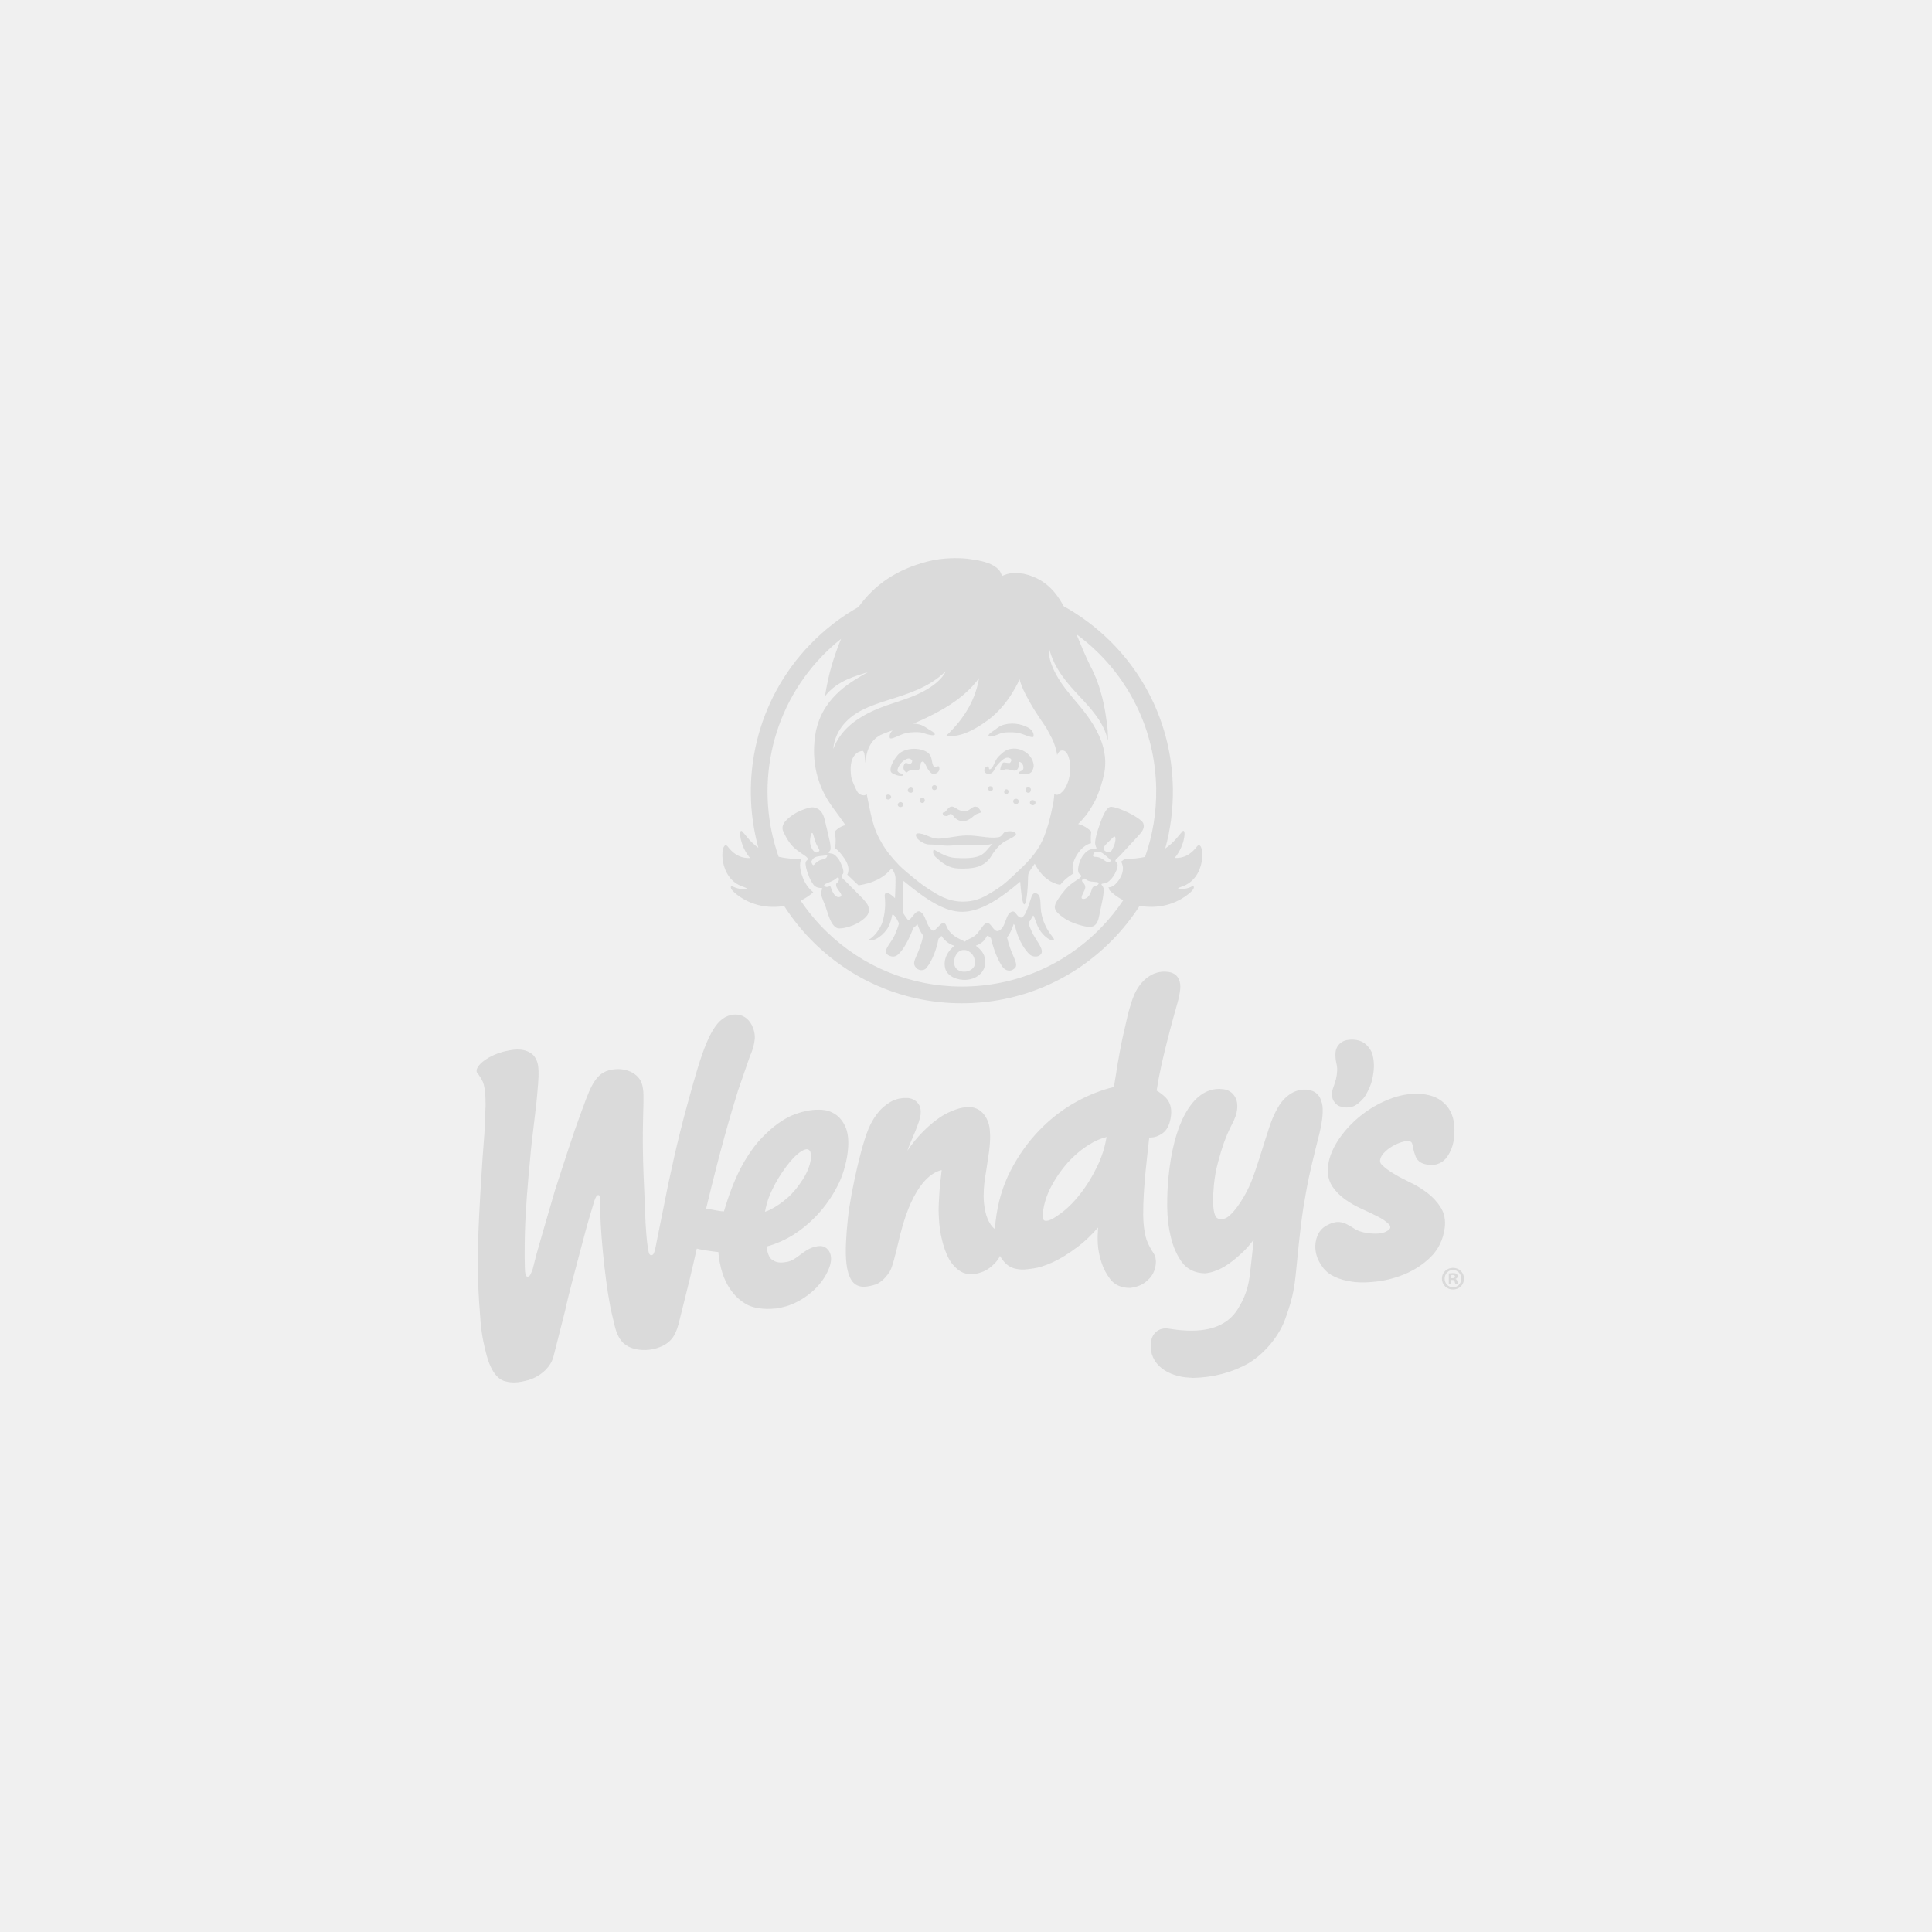
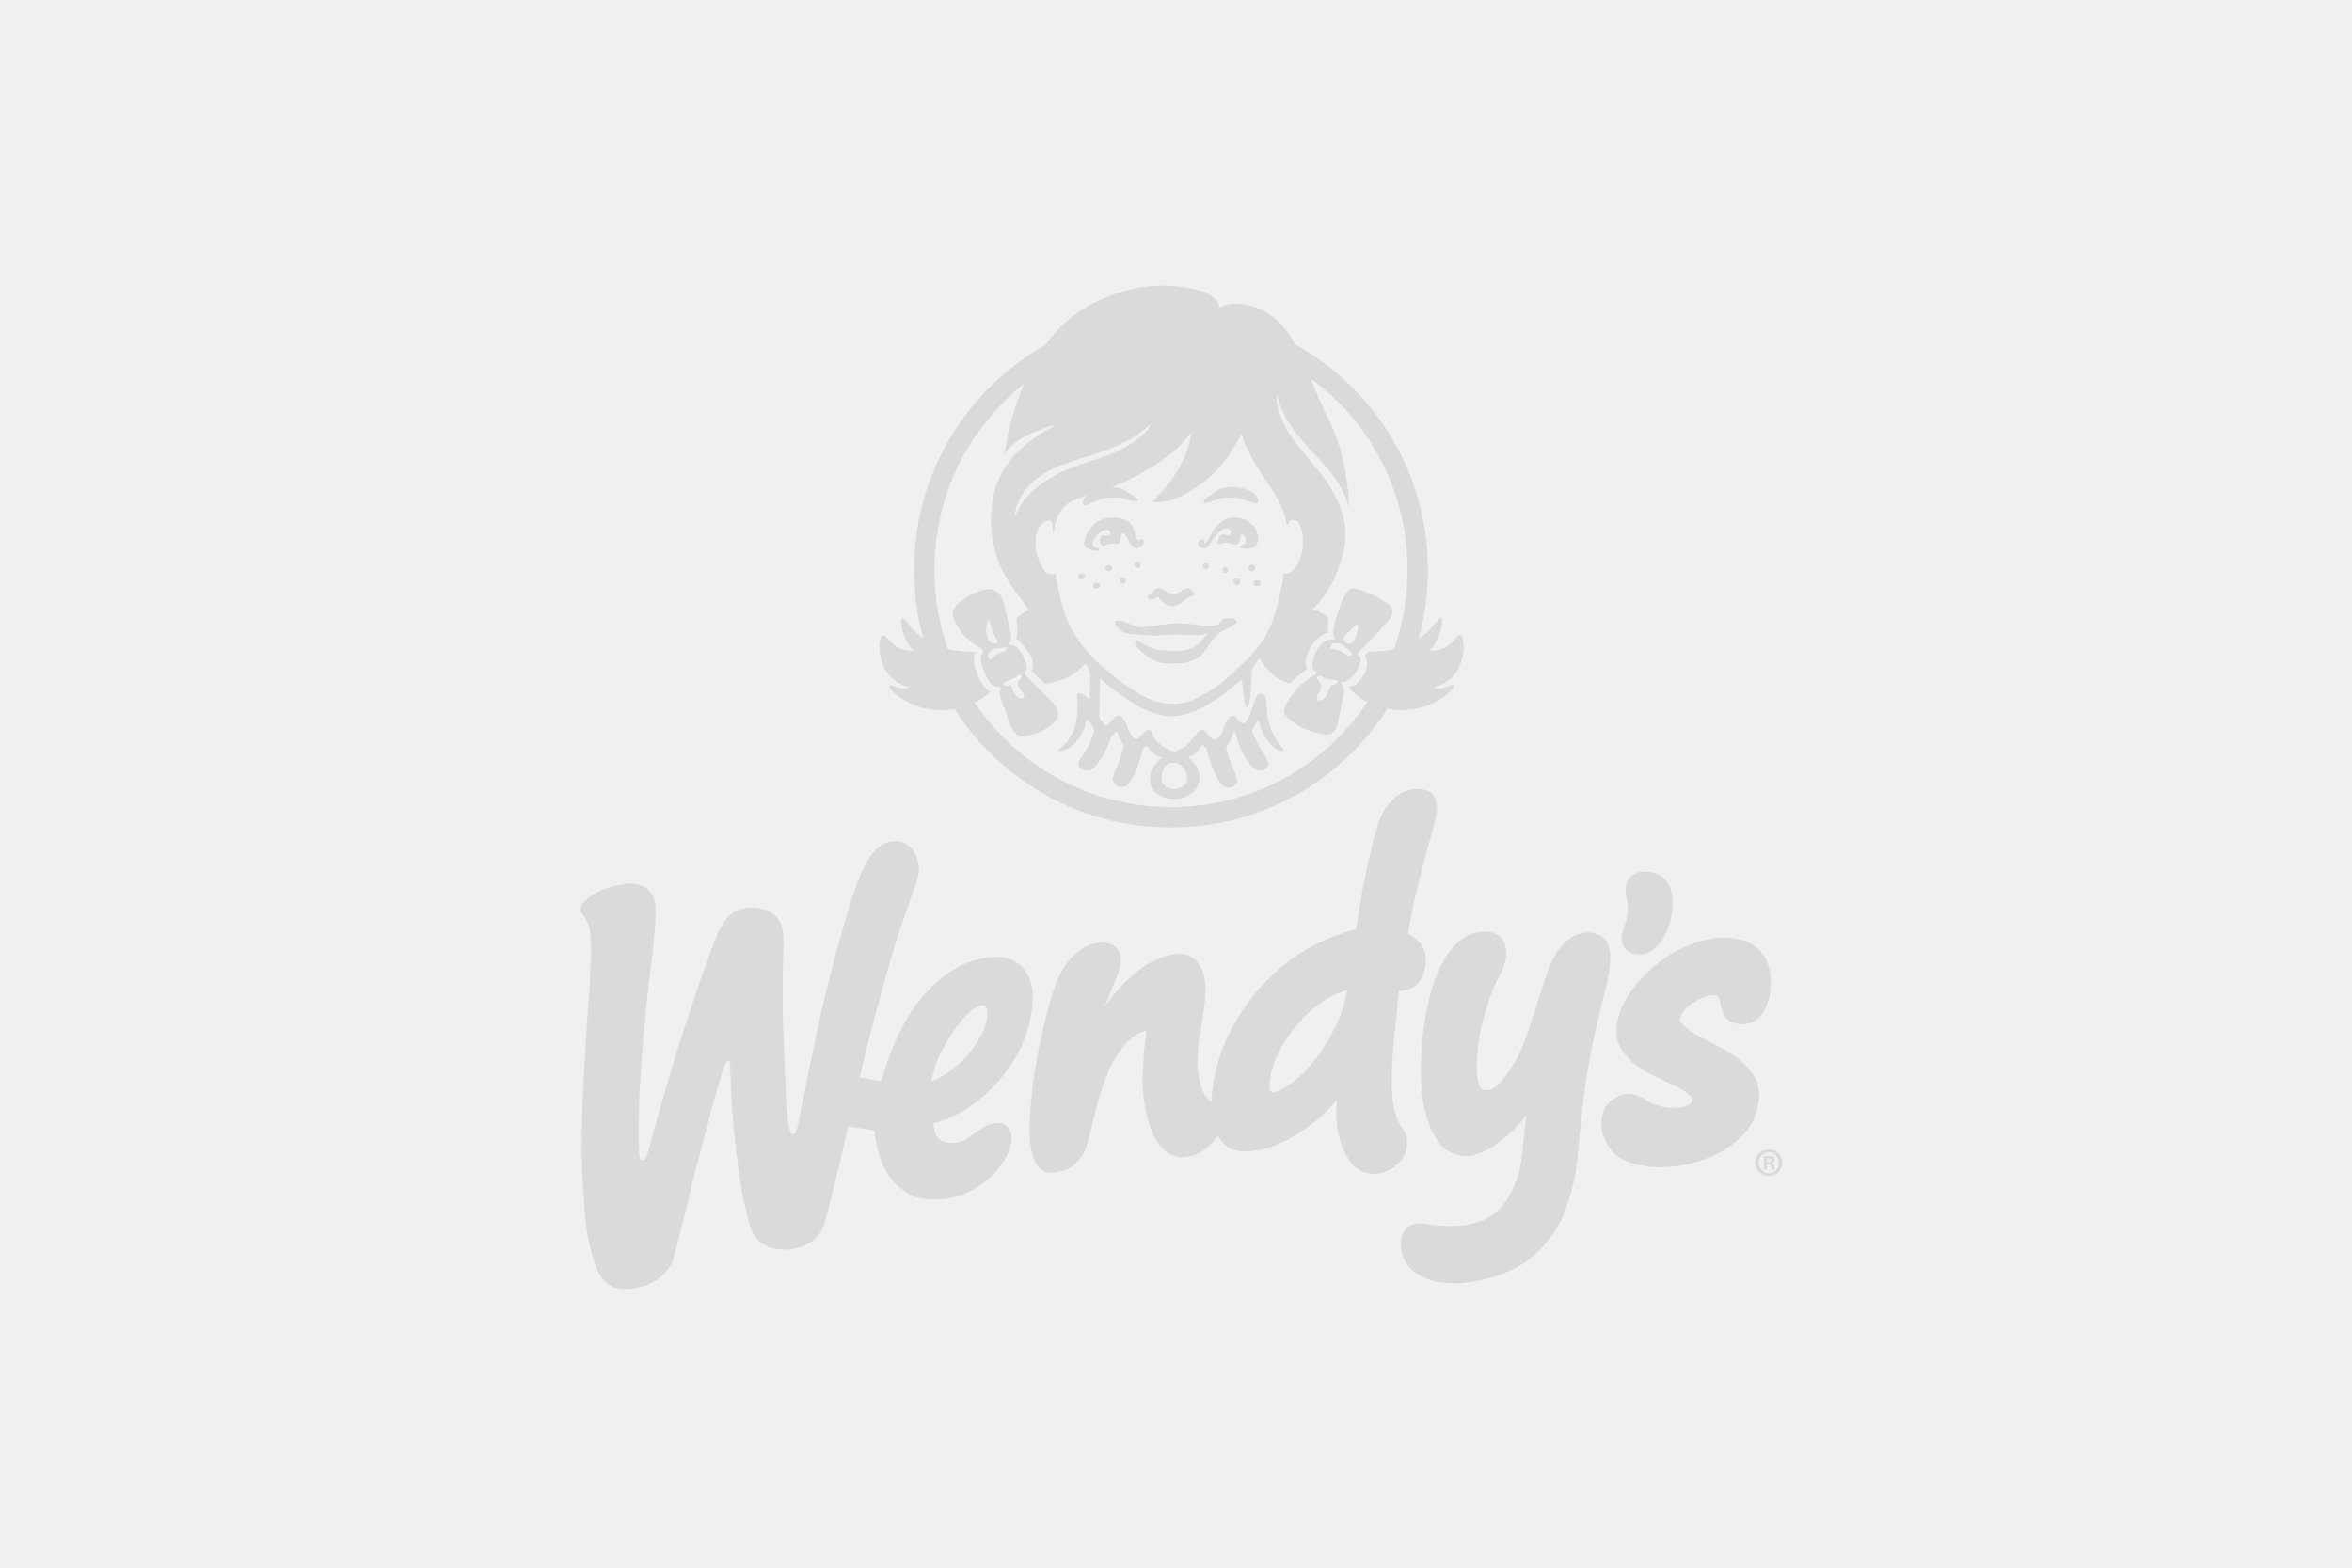
- <svg xmlns="http://www.w3.org/2000/svg" width="450px" height="450px" viewBox="0 0 450 450" version="1.1">
+ <svg xmlns="http://www.w3.org/2000/svg" width="450px" height="300px" viewBox="0 0 450 300" version="1.1">
  <defs />
  <g id="wendys-logo" stroke="none" stroke-width="1" fill="none" fill-rule="evenodd">
-     <g transform="translate(111, 130)" fill="#DADADA" fill-rule="nonzero">
+     <g transform="translate(111, 54.66667)" fill="#DADADA" fill-rule="nonzero">
      <path d="M148.113,65.18 C146.983,66.381 145.14,67.568 146.614,68.353 C147.791,68.981 148.094,67.788 148.5,66.903 C148.817,66.208 149.173,64.062 148.113,65.18 Z M146.876,69.584 C146.185,68.992 145.484,68.353 144.763,68.372 C144.052,68.399 143.771,68.51 143.624,69.1 C143.494,69.69 143.909,69.518 144.578,69.615 C145.244,69.703 145.974,70.18 146.317,70.452 C146.689,70.755 147.415,70.984 147.606,70.659 C147.795,70.339 147.527,70.148 146.876,69.584 Z M144.358,75.442 C142.318,75.311 142.386,75.114 141.707,74.662 C141.485,74.517 140.602,74.959 141.236,75.525 C141.452,75.714 141.926,76.279 141.743,76.966 C141.5,77.851 140.204,79.538 141.471,79.372 C142.914,79.186 143.252,77.142 143.416,76.839 C143.575,76.535 143.818,76.412 144.135,76.368 C144.739,76.298 145.391,75.506 144.358,75.442 Z M154.203,64.603 C153.497,65.372 150.502,68.633 149.811,69.342 C149.647,69.507 149.449,69.675 149.204,69.902 C148.63,70.452 148.725,70.566 149.102,70.944 C149.802,71.616 148.604,73.687 148.328,74.095 C147.896,74.748 146.934,75.757 146.248,75.759 C144.852,75.833 145.985,76.255 146.042,76.922 C146.153,77.297 146.031,78.273 145.818,79.513 C145.608,80.542 145.438,81.233 144.974,83.536 C144.418,86.279 142.899,85.881 142.179,85.84 C141.618,85.804 138.363,85.049 136.67,83.708 C134.401,82.167 134.586,81.344 134.805,80.626 C134.98,80.049 136.039,78.487 136.789,77.626 C138.911,74.819 141.879,74.46 140.487,73.622 C140.075,73.242 139.957,72.637 140.338,71.152 C140.649,70.227 141.087,69.359 141.422,69.051 C141.681,68.726 142.354,67.82 143.731,67.689 C144.076,67.661 144.495,67.68 144.386,67.476 C144.193,67.12 144.069,66.645 144.069,66.258 C144.059,65.745 144.48,63.914 144.776,63.126 C145.127,62.21 146.353,57.739 147.874,57.923 C148.551,57.972 149.521,58.284 150.388,58.651 C151.941,59.239 154.87,60.799 155.278,61.739 C155.814,63.114 154.584,64.086 154.203,64.603 Z M83.761,76.281 C83.697,75.548 84.014,75.704 84.225,75.374 C84.704,74.556 84.183,74.278 83.974,74.447 C83.319,74.978 83.366,75.003 81.569,75.74 C80.518,76.174 80.992,76.535 81.569,76.59 C81.84,76.616 82.384,76.266 82.484,76.586 C82.578,76.913 83.285,79.192 84.508,78.946 C85.864,78.67 83.851,77.235 83.761,76.281 Z M80.548,70.191 C80.982,70.123 81.507,69.9 81.665,69.422 C81.776,69.059 81.373,69.253 80.609,69.335 C79.788,69.418 78.798,69.484 78.368,70.034 C77.949,70.581 77.887,70.729 78.181,71.26 C78.479,71.797 78.63,71.349 79.103,70.921 C79.58,70.492 80.156,70.248 80.548,70.191 Z M77.694,66.399 C77.864,67.686 78.877,69.149 79.711,68.342 C80.241,67.824 79.224,67.686 78.513,64.711 C78.056,62.774 77.564,65.408 77.694,66.399 Z M91.289,82.572 C91.012,83.752 88.769,85.238 86.977,85.774 C86.228,86.019 85.355,86.241 84.478,86.248 C82.544,86.286 81.684,82.146 81.312,81.216 C81.003,80.412 80.288,78.793 80.267,78.269 C80.254,77.874 80.343,77.39 80.512,77.017 C80.599,76.811 80.209,76.837 79.892,76.803 C78.632,76.688 78.334,75.803 78.013,75.356 C77.687,74.827 77.349,74 77.011,73.062 C76.585,71.551 76.487,70.88 76.853,70.485 C78.083,69.622 75.123,69.011 73.138,66.573 C72.44,65.692 71.548,64.054 71.36,63.468 C71.126,62.732 71.154,61.694 73.016,60.274 C74.8,58.785 77.458,58.087 77.975,58.046 C78.637,58.002 80.424,58.095 81.076,60.888 C81.618,63.235 81.886,64.145 82.154,65.484 C82.41,66.388 82.461,67.156 82.465,67.682 C82.457,68.487 81.274,68.593 82.633,68.811 C83.28,68.826 84,69.596 84.43,70.26 C84.695,70.666 85.741,72.741 85.383,73.477 C85.096,73.9 84.759,74.086 85.409,74.74 C85.647,74.971 85.841,75.133 86.002,75.304 C86.666,76.022 89.011,78.309 90.067,79.413 C90.62,80.196 91.691,80.894 91.289,82.572 Z M103.134,64.12 C102.225,64.001 102.055,64.529 102.745,65.401 C103.394,66.068 104.528,66.708 105.413,66.691 C107.235,66.7 108.767,67.077 110.566,66.952 C110.853,66.942 111.957,66.833 112.24,66.81 C115.037,66.549 117.603,67.273 120.193,66.53 C119.302,67.358 118.576,68.658 117.295,69.284 C115.926,69.951 113.422,69.957 111.457,69.819 C109.463,69.683 107.843,68.597 106.456,67.844 C106.079,68.972 106.682,69.405 107.546,70.171 C108.522,71.046 110.042,72.242 112.336,72.3 C115.664,72.387 118.282,72.066 119.949,69.31 C120.459,68.41 121.832,66.553 123.269,65.866 C124.071,65.482 125.907,64.62 125.601,64.147 C125.06,63.447 123.979,63.572 123.2,63.746 C122.607,63.865 122.428,64.955 121.44,65.032 C119.099,65.335 116.826,64.516 113.949,64.608 C111.878,64.669 110.24,65.151 108.02,65.327 C105.881,65.499 105.136,64.366 103.134,64.12 Z M109.044,60.028 C110.14,60.304 109.895,59.385 110.619,59.642 C111.04,59.803 111.13,60.535 112.349,61.093 C113.57,61.649 114.771,60.989 115.869,59.998 C116.563,59.326 117.871,59.372 117.535,58.957 C117.244,58.817 117.029,58.084 116.599,57.955 C115.322,57.573 115.026,58.937 113.73,58.937 C111.919,58.933 111.544,57.768 110.582,57.868 C109.791,57.957 109.38,59.165 108.839,59.247 C108.41,59.158 108.501,59.888 109.044,60.028 Z M119.774,53.138 C119.399,53.07 119.227,53.263 119.17,53.609 C119.121,53.843 119.225,54.127 119.561,54.191 C119.915,54.261 120.212,54.142 120.276,53.832 C120.291,53.471 120.098,53.21 119.774,53.138 Z M107.245,53.433 C107.246,53.125 107.026,52.875 106.647,52.866 C106.269,52.866 106.062,53.125 106.058,53.446 C106.058,53.743 106.256,54.023 106.63,54.023 C107.014,54.023 107.241,53.753 107.245,53.433 Z M112.838,96.234 C114.377,96.628 115.811,95.778 116.054,94.689 C116.22,93.895 115.975,93.174 115.713,92.682 C115.452,92.202 115.181,91.928 114.626,91.574 C114.066,91.179 113.215,91.256 112.936,91.347 L112.685,91.461 C111.176,92.049 110.267,95.572 112.838,96.234 Z M158.298,53.7 C158.115,41.573 153.235,30.246 144.552,21.807 C143.029,20.324 141.413,18.968 139.73,17.73 C140.677,20.029 141.684,22.499 142.937,25.068 C145.559,29.949 146.416,35.178 146.819,38.528 C146.949,39.248 147.08,40.646 147.066,42.465 C145.022,33.824 135.803,30.636 133.348,20.996 C133.348,20.996 132.402,24.784 138.195,31.708 C140.607,34.789 147.825,41.705 146.201,50.099 C146.201,50.099 146.21,50.084 146.225,50.059 C145.769,52.149 145.088,54.337 144.09,56.472 C143.026,58.475 141.864,60.245 140.119,61.925 C140.851,62.129 141.92,62.456 143.192,63.704 C142.941,65.159 143.128,66.407 143.128,66.407 C143.128,66.407 141.56,66.664 140.206,68.561 C138.038,71.582 139.062,73.443 139.062,73.443 C139.062,73.443 137.423,74.286 135.927,76.109 C134.786,75.886 133.769,75.426 132.862,74.734 C132.849,74.723 132.834,74.715 132.824,74.706 C131.73,73.859 130.796,72.678 129.994,71.181 C129.859,71.379 129.713,71.595 129.549,71.841 C128.536,73.28 128.497,73.337 128.453,74.428 C128.423,79.007 127.406,85.291 126.62,75.362 C121.596,79.636 117.282,82.328 113.19,82.377 C109.174,82.424 104.977,79.757 99.435,75.175 C99.39,77.393 99.374,79.593 99.327,82.602 C99.571,82.997 99.878,83.464 100.306,84.06 C101.036,85.079 102.087,81.645 103.355,82.362 C104.711,83.135 104.645,85.537 106.098,86.685 C106.962,87.355 108.565,83.506 109.41,85.613 C110.327,87.894 111.962,88.414 113.73,89.32 C114.53,88.62 115.684,88.525 116.658,87.379 C117.561,86.301 118.11,85.202 118.782,84.996 C119.817,84.675 120.43,87.239 121.549,86.829 C123.386,86.159 123.064,82.782 124.756,82.322 C125.614,82.088 125.756,83.57 126.773,83.725 C127.784,83.884 128.753,80.323 129.274,78.842 C129.538,78.11 129.913,77.904 130.476,78.116 C131.277,78.424 131.332,79.498 131.402,81.359 C131.511,83.971 132.713,86.477 134.167,88.223 C135.62,89.967 131.926,88.998 130.476,85.221 C129.581,82.869 129.827,82.848 129.155,84.06 C129.155,84.06 128.895,84.51 128.536,85.017 C128.695,85.56 128.932,86.116 129.229,86.789 C130.232,89.112 132.298,91.016 131.472,92.242 C131.096,92.646 130.691,92.836 130.094,92.788 C129.606,92.75 129.178,92.694 128.617,92.115 C128.123,91.587 126.256,89.533 125.412,85.601 C125.22,85.38 125.105,85.201 125.105,85.201 C125.105,85.201 124.552,87.114 123.558,88.361 C124.399,92.136 126.025,93.987 125.607,95.167 C125.443,95.606 124.809,95.901 124.809,95.901 C124.509,96.053 124.267,96.094 123.933,96.085 C123.407,95.996 122.958,95.746 122.622,95.349 C121.874,94.4 120.6,91.975 119.814,88.529 C119.319,88.09 119.029,87.729 118.789,88.147 C118.45,88.747 118.018,89.632 116.28,90.267 C117.21,90.984 118.014,91.72 118.365,93.011 L118.365,93.013 C119.035,96.085 116.761,98.023 114.085,98.224 C112.153,98.352 109.814,97.539 109.199,95.72 C108.523,93.403 109.942,91.294 111.334,90.296 C110.053,89.957 109.027,89.081 108.282,87.986 C108.282,87.986 108.025,88.338 107.577,88.669 C107.573,88.696 107.575,88.718 107.571,88.745 C107.25,90.68 106.239,93.683 104.777,95.474 C104.434,95.867 103.985,95.975 103.545,95.977 C103.279,95.964 102.991,95.875 102.681,95.684 C102.681,95.684 102.232,95.324 102.034,94.908 C101.465,93.653 103.1,92.346 104.03,87.935 C103.462,87.175 102.957,86.186 102.698,85.276 C102.683,85.231 102.291,85.766 101.706,86.167 C100.995,88.157 99.657,90.988 98.212,92.295 C97.86,92.611 97.356,92.941 96.494,92.733 C93.853,91.952 96.456,89.881 97.341,87.913 C97.975,86.5 98.211,85.74 98.394,85.074 C98.229,84.745 98.073,84.389 97.863,84.028 C97.724,83.792 97.622,83.653 97.479,83.457 C97.22,83.12 96.845,82.755 96.752,83.341 C96.649,83.975 96.434,84.851 95.956,85.819 C95.064,87.606 92.493,89.592 91.367,88.839 C92.37,88.436 94.057,86.434 94.57,84.65 C95.143,82.659 95.289,80.783 95.079,78.833 C94.907,77.276 96.443,78.137 97.458,79.205 L97.503,78.156 C97.567,77.04 97.573,75.79 97.584,74.598 C97.592,74.074 97.345,73.081 96.734,72.378 C96.709,72.347 96.679,72.308 96.652,72.276 C94.706,74.664 92.034,75.739 88.965,76.215 C87.677,74.967 86.336,73.707 86.336,73.707 C86.336,73.707 87.33,72.321 85.641,69.893 C84.055,67.612 83.436,67.619 83.436,67.619 C83.436,67.619 83.917,66.068 83.414,63.693 C84.1,62.969 84.932,62.409 85.93,62.197 C84.572,60.209 83.04,58.231 82.386,57.257 C78.117,50.919 78.169,44.448 79.145,39.793 C79.152,39.831 79.156,39.857 79.156,39.857 C81.005,31.897 87.82,28.495 91.167,26.535 C88.763,27.392 84.115,28.319 81.141,32.192 C81.567,29.565 82.125,26.997 82.695,25.075 C83.355,22.855 84.085,20.761 84.904,18.796 C83.374,20.018 81.908,21.346 80.522,22.779 C68.158,35.555 64.819,53.807 70.362,69.558 C71.876,69.917 73.676,70.11 75.806,70.055 C75.779,70.074 75.755,70.091 75.721,70.11 C75.336,70.462 75.015,72.079 76.042,74.549 C76.764,76.279 77.715,77.253 78.366,77.77 C78.385,77.785 78.401,77.792 78.42,77.806 C78.352,77.872 78.277,77.938 78.198,78.008 C77.392,78.706 76.477,79.3 75.491,79.784 C77.211,82.333 79.209,84.747 81.499,86.973 C89.993,95.236 101.193,99.786 113.026,99.786 C125.382,99.786 136.923,94.891 145.525,86.002 C147.436,84.03 149.13,81.91 150.63,79.678 C149.715,79.211 148.862,78.647 148.108,77.993 C147.836,77.76 147.634,77.55 147.419,77.367 C147.325,76.892 147.176,76.65 147.176,76.65 C147.176,76.65 148.377,76.943 149.77,74.721 C151.301,72.278 150.117,70.702 150.117,70.702 C150.117,70.702 150.471,70.443 150.992,70.046 C152.801,70.059 154.363,69.891 155.704,69.594 C157.487,64.559 158.381,59.199 158.298,53.7 Z M84.866,39.545 C83.15,41.989 83.097,44.419 83.097,44.419 C86.094,36.415 95.858,34.308 99.518,32.951 C108.075,30.097 109.248,26.369 109.248,26.369 C101.51,33.892 89.997,32.12 84.866,39.545 Z M106.899,36.118 C104.666,37.282 103.032,38.021 101.706,38.545 C102.351,38.562 102.998,38.664 103.613,38.885 C104.26,39.152 104.76,39.517 105.351,39.893 C105.841,40.198 106.792,40.669 106.733,41.089 C106.611,41.444 105.415,41.143 104.817,40.985 C104.313,40.86 104.024,40.659 103.391,40.587 C102.996,40.54 102.43,40.506 102.047,40.529 C101.172,40.572 100.733,40.569 99.85,40.796 C98.671,41.098 96.481,42.397 96.256,41.887 C96.066,41.195 96.434,40.57 96.883,40.128 C96.207,40.347 95.485,40.603 94.626,40.956 C91.702,42.165 90.774,44.845 90.571,47.721 C90.531,47.264 90.486,46.848 90.439,46.505 C90.361,44.871 89.91,44.896 89.91,44.896 C89.91,44.896 87.313,44.93 87.139,48.794 C87.092,51.171 87.513,51.84 87.86,52.654 C88.252,53.569 88.697,54.717 89.277,55.003 C90.263,55.474 90.699,55.156 90.859,54.957 C90.863,54.976 90.865,54.993 90.869,55.012 C90.867,54.997 90.867,54.984 90.867,54.967 C91.167,56.359 91.608,58.651 91.778,59.379 C92.525,62.693 93.153,64.223 94.311,66.227 C95.473,68.317 96.945,69.983 98.346,71.451 C99.163,72.313 100.855,73.719 101.934,74.585 C103.379,75.746 104.019,76.262 105.643,77.291 C107.086,78.203 109.733,80.047 113.362,80.003 C116.773,79.964 118.631,78.623 119.744,77.978 C122.134,76.593 123.375,75.506 125.035,73.947 C126.94,72.158 127.91,71.266 129.064,69.908 C130.57,68.145 131.956,66.267 133.207,61.836 C133.679,60.166 134.086,58.282 134.386,56.754 C134.46,56.081 134.52,55.487 134.575,54.948 C134.854,55.133 135.501,55.379 136.357,54.481 C137.423,53.611 138.329,51.035 138.283,48.943 C138.251,47.112 137.808,45.096 136.735,44.845 C135.931,44.661 135.599,45.075 135.227,45.847 C135.15,45.261 135.005,44.663 134.773,43.886 C134.214,42.133 133.748,41.527 132.707,39.534 C130.108,35.761 129.121,34.151 127.885,31.753 C127.01,30.029 126.742,29.194 126.473,28.213 C126.473,28.213 124.098,34.017 119.199,37.66 C115.005,40.778 111.789,41.785 109.42,41.346 C113.928,37.036 116.214,32.742 117.048,27.924 C115.194,30.532 112.042,33.444 106.899,36.118 Z M166.879,77.17 C166.747,77.376 166.591,77.56 166.276,77.847 C162.85,80.853 158.417,81.715 154.45,80.972 C152.688,83.722 150.639,86.316 148.315,88.716 C138.976,98.368 126.444,103.684 113.026,103.684 C100.176,103.684 88.02,98.742 78.79,89.772 C76.025,87.08 73.642,84.14 71.644,81.019 C67.732,81.694 63.393,80.815 60.03,77.864 C59.724,77.579 59.568,77.397 59.432,77.197 C59.072,76.747 59.215,76.185 59.605,76.425 C60.473,76.974 62.324,77.304 62.848,76.975 C63.142,76.792 62.078,76.639 61.128,76.143 C56.01,73.56 56.934,65.416 58.447,67.118 C59.541,68.493 60.979,69.942 63.716,69.855 C61.23,66.955 60.99,62.88 61.846,63.604 C62.614,64.404 63.635,66.038 65.632,67.464 C61.194,51.184 65.189,33.028 77.732,20.065 C81.103,16.584 84.887,13.669 88.979,11.362 C92.661,6.261 97.748,2.63 105.209,0.735 C108.627,-0.135 112.213,-0.075 114.271,0.124 C116.016,0.419 119.578,0.653 121.54,2.601 C121.862,2.929 122.166,3.424 122.37,4.16 C124.162,3.375 125.265,3.341 127.448,3.647 C132.109,4.706 134.707,7.439 136.769,11.209 C140.551,13.306 144.078,15.918 147.261,19.008 C156.683,28.173 161.986,40.472 162.186,53.639 C162.258,58.433 161.65,63.133 160.407,67.629 C162.578,66.163 163.653,64.423 164.455,63.589 C165.312,62.868 165.066,66.94 162.59,69.842 C165.327,69.93 166.764,68.478 167.856,67.103 C169.369,65.403 170.294,73.543 165.18,76.13 C164.234,76.626 163.165,76.779 163.457,76.962 C163.98,77.291 165.825,76.962 166.7,76.412 C167.079,76.172 167.228,76.724 166.879,77.17 Z M104.411,56.398 C104.411,56.088 104.175,55.806 103.847,55.803 C103.451,55.799 103.302,56.088 103.285,56.415 C103.289,56.726 103.44,57.03 103.836,57.03 C104.16,57.074 104.411,56.745 104.411,56.398 Z M122.907,54.297 C122.847,54.624 122.979,54.918 123.258,54.972 C123.583,55.033 123.858,54.814 123.915,54.492 C123.977,54.199 123.786,53.893 123.46,53.832 C123.194,53.783 122.962,54.023 122.907,54.297 Z M106.633,48.661 C105.703,47.774 106.539,45.962 104.609,44.996 C102.542,43.958 99.333,44.317 98.05,45.934 C97.55,46.56 97.009,47.254 96.605,48.313 C96.407,49.019 96.224,49.749 96.847,50.116 C97.354,50.388 98.452,50.919 99.316,50.668 C99.422,50.335 99.133,50.171 98.95,50.167 C98.407,50.148 98.022,49.658 98.033,49.431 C98.095,48.688 98.861,47.483 99.767,47.003 C100.591,46.416 101.229,46.734 101.472,47.192 C101.455,47.547 101.323,47.822 101.019,47.886 C100.544,47.992 100.204,47.581 99.85,47.735 C99.186,48.434 99.448,49.274 99.689,49.562 C99.92,49.851 100.204,49.964 100.299,49.866 C100.75,49.299 101.817,49.316 102.893,49.403 C103.345,49.077 103.374,48.294 103.504,47.627 C104.268,46.753 104.653,48.508 105.162,49.21 C105.494,49.66 105.862,50.208 106.311,50.254 C107.09,50.333 108.107,49.705 107.718,48.557 C107.494,48.264 106.882,48.858 106.633,48.661 Z M98.735,56.816 C98.403,56.805 98.101,57.14 98.101,57.458 C98.097,57.732 98.407,58.01 98.722,57.987 C99.058,57.983 99.424,57.737 99.425,57.461 C99.425,57.134 99.071,56.796 98.735,56.816 Z M95.885,55.058 C95.515,55.058 95.319,55.286 95.319,55.585 C95.309,55.975 95.504,56.226 95.864,56.226 C96.168,56.238 96.583,55.986 96.566,55.598 C96.573,55.286 96.175,55.063 95.885,55.058 Z M101.195,53.427 C100.829,53.423 100.446,53.737 100.446,53.991 C100.442,54.454 100.714,54.643 101.191,54.651 C101.438,54.653 101.663,54.46 101.791,54.008 C101.8,53.734 101.427,53.433 101.195,53.427 Z M121.127,41.187 C121.583,41.011 121.958,40.82 122.528,40.697 C122.917,40.616 123.479,40.561 123.864,40.557 C124.745,40.553 125.314,40.565 126.076,40.691 C127.274,40.888 129.534,42.078 129.721,41.554 C129.927,40.58 129.08,39.793 128.429,39.443 C126.827,38.577 124.379,38.131 122.194,39.016 C121.468,39.368 121.215,39.663 120.527,40.132 C120.048,40.453 119.17,40.979 119.225,41.41 C119.306,41.762 120.551,41.414 121.127,41.187 Z M119.053,50.227 C120.364,50.399 120.564,49.183 121.062,48.487 C121.487,47.907 122.358,47.012 122.824,46.751 C123.247,46.5 123.883,46.309 124.422,46.734 C124.737,47.006 124.422,47.596 124.19,47.718 C123.592,47.765 123.022,47.545 122.739,47.608 C122.451,47.668 122.028,48.442 121.964,49.405 C122.598,49.664 122.743,49.183 123.369,49.172 C124.364,49.159 125.352,49.815 125.865,49.306 C126.378,48.799 126.371,47.863 126.363,47.462 C127.216,47.498 127.599,48.709 127.242,49.329 C126.959,49.66 126.267,49.594 126.273,50.206 C129.183,50.791 129.455,49.575 129.679,48.915 C129.838,48.387 129.778,47.952 129.53,47.224 C128.682,45.06 126.088,43.825 123.769,44.587 C122.919,44.862 121.608,46.057 121.147,46.755 C120.578,47.615 120.217,49.164 119.485,49.191 C119.199,49.085 119.474,48.448 119.046,48.495 C118.491,48.62 118.152,49.102 118.303,49.675 C118.408,49.964 118.659,50.18 119.053,50.227 Z M128.898,56.828 C128.827,57.168 129.063,57.49 129.446,57.558 C129.768,57.618 130.117,57.389 130.177,57.057 C130.255,56.703 130.004,56.415 129.655,56.37 C129.285,56.294 128.974,56.453 128.898,56.828 Z M128.67,53.42 C128.217,53.333 127.957,53.501 127.885,53.836 C127.816,54.197 127.987,54.568 128.45,54.653 C128.81,54.717 129.031,54.43 129.106,54.068 C129.172,53.728 129.023,53.484 128.67,53.42 Z M126.275,56.788 C126.212,57.1 125.907,57.352 125.599,57.289 C125.15,57.208 124.937,56.864 124.996,56.554 C125.069,56.166 125.39,55.994 125.81,56.062 C126.139,56.134 126.344,56.453 126.275,56.788 Z M227.048,167.715 L227.323,167.715 C227.642,167.715 227.904,167.607 227.904,167.348 C227.904,167.117 227.734,166.964 227.37,166.964 C227.216,166.964 227.104,166.979 227.048,166.994 L227.048,167.715 Z M227.031,169.127 L226.45,169.127 L226.45,166.61 C226.678,166.58 227.001,166.533 227.414,166.533 C227.887,166.533 228.1,166.61 228.27,166.733 C228.423,166.841 228.532,167.026 228.532,167.27 C228.532,167.578 228.302,167.775 228.01,167.87 L228.01,167.9 C228.255,167.977 228.38,168.174 228.455,168.513 C228.532,168.897 228.591,169.035 228.64,169.127 L228.023,169.127 C227.949,169.035 227.904,168.819 227.827,168.513 C227.78,168.254 227.627,168.131 227.308,168.131 L227.031,168.131 L227.031,169.127 Z M227.414,165.81 C226.327,165.81 225.486,166.718 225.486,167.822 C225.486,168.94 226.327,169.831 227.444,169.831 C228.532,169.848 229.357,168.94 229.357,167.837 C229.357,166.718 228.532,165.81 227.431,165.81 L227.414,165.81 Z M227.444,165.307 C228.87,165.307 230,166.41 230,167.822 C230,169.237 228.87,170.355 227.431,170.355 C225.988,170.355 224.844,169.237 224.844,167.822 C224.844,166.41 225.988,165.307 227.431,165.307 L227.444,165.307 Z M144.703,141.392 C143.475,143.956 142.079,146.237 140.541,148.176 C139.019,150.111 137.44,151.652 135.856,152.77 C134.477,153.748 133.324,154.502 132.377,154.332 C131.768,154.181 131.849,153.101 131.924,152.405 C132.139,150.419 132.771,148.405 133.811,146.428 C134.863,144.405 136.165,142.515 137.678,140.815 C139.211,139.124 140.883,137.712 142.648,136.615 C144.029,135.754 145.404,135.155 146.742,134.829 C146.363,137.123 145.676,139.329 144.703,141.392 Z M161.224,96.397 C157.266,95.769 154.406,98.791 153.15,101.768 C152.71,102.812 152.58,103.349 152.152,104.698 C151.724,106.021 151.558,107.024 151.23,108.391 C151,109.375 150.643,110.905 150.496,111.578 C150.222,112.817 150.192,113.01 149.841,114.886 C149.498,116.743 149.272,117.986 149.024,119.633 C148.836,120.883 148.645,121.919 148.455,123.173 C145.614,123.847 142.703,124.985 139.809,126.559 C136.682,128.257 133.773,130.485 131.157,133.178 C128.529,135.871 126.256,139.052 124.409,142.619 C122.536,146.232 121.351,150.271 120.879,154.621 C120.823,155.155 120.787,155.726 120.764,156.323 C120.398,156.004 120.036,155.656 119.746,155.221 C119.191,154.389 118.793,153.435 118.523,152.272 C118.259,151.134 118.095,149.7 118.108,148.577 C118.12,147.344 118.165,146.548 118.255,145.732 C118.355,144.798 118.478,143.924 118.638,143.122 C118.733,142.602 118.797,142.12 118.861,141.653 C118.906,141.341 118.942,141.034 118.993,140.736 C119.561,137.256 119.81,134.922 119.466,132.546 C119.24,130.973 117.971,127.949 114.794,127.847 C114.549,127.839 114.286,127.847 114.013,127.875 C111.878,128.077 109.372,129.254 107.839,130.319 C105.801,131.741 103.892,133.517 102.163,135.591 C101.425,136.469 100.842,137.261 100.361,138.01 C100.665,137.072 101.07,136.138 101.465,135.224 C101.708,134.665 101.948,134.107 102.168,133.545 C102.191,133.479 102.219,133.411 102.247,133.343 C102.768,132.024 103.308,130.663 103.43,129.564 C103.53,128.579 103.381,127.773 102.968,127.179 C102.63,126.689 102.208,126.32 101.697,126.071 C101.204,125.849 100.702,125.74 100.21,125.74 C99.861,125.728 99.556,125.736 99.348,125.751 C98.124,125.861 97.024,126.239 96.092,126.858 C95.277,127.391 94.583,127.962 93.944,128.626 C93.31,129.362 92.757,130.118 92.321,130.867 C91.646,131.956 91.014,133.445 90.395,135.417 C89.824,137.25 89.273,139.296 88.754,141.486 C88.25,143.61 87.788,145.8 87.375,148.002 C86.971,150.173 86.677,152.083 86.504,153.674 C86.294,155.624 86.143,157.515 86.056,159.304 C85.955,161.159 85.99,162.852 86.155,164.32 C86.332,165.884 86.707,167.157 87.279,168.11 C87.996,169.294 89.169,169.84 90.691,169.687 C90.716,169.685 90.739,169.681 90.761,169.68 C91.05,169.642 92.033,169.5 92.953,169.178 C93.806,168.883 95.1,167.955 96.198,166.234 C96.828,165.248 97.471,162.65 98.246,159.353 C98.429,158.599 98.593,157.903 98.729,157.35 C101.763,145.487 106.162,142.996 108.339,142.54 C108.19,143.881 108.035,145.22 107.886,146.553 C107.782,148.303 107.656,149.853 107.618,151.692 C107.669,155.174 108.01,157.163 108.431,158.888 C108.912,160.859 109.801,163.244 110.881,164.484 C112.155,165.948 113.381,166.905 115.594,166.775 C115.603,166.775 115.614,166.775 115.626,166.771 C115.633,166.771 115.643,166.771 115.65,166.769 C116.61,166.638 117.099,166.553 118.133,166.12 C119.184,165.615 119.676,165.248 120.589,164.363 C121.242,163.73 121.638,163.119 121.907,162.512 C122.311,163.247 122.819,163.904 123.439,164.463 C124.415,165.337 125.814,165.748 127.591,165.691 C127.631,165.689 127.67,165.687 127.714,165.681 C127.912,165.672 128.34,165.627 129.713,165.441 C130.968,165.271 132.498,164.776 134.262,163.976 C135.984,163.191 137.949,161.969 140.111,160.342 C141.624,159.198 143.186,157.71 144.765,155.907 C144.61,158.436 144.484,160.84 145.586,164.146 C146.038,165.509 146.627,166.623 147.544,167.881 C148.566,169.263 150.128,169.969 152.194,169.986 L152.212,169.986 C152.295,169.98 152.371,169.976 152.45,169.967 C153.433,169.804 154.248,169.549 154.936,169.188 C155.638,168.813 156.302,168.272 156.908,167.58 C157.636,166.742 158.07,165.664 158.213,164.363 C158.253,163.976 158.232,163.525 158.145,162.99 C158.057,162.468 157.796,162.069 157.519,161.647 C157.41,161.481 157.291,161.303 157.176,161.105 C156.489,159.904 156.055,158.913 155.857,158.069 C155.338,155.873 155.206,154.029 155.304,150.478 C155.35,148.779 155.48,146.918 155.619,145.15 C155.753,143.414 155.948,141.638 156.153,139.756 C156.283,138.538 156.417,137.312 156.551,136.091 C156.596,135.652 156.638,135.276 156.683,134.945 C156.762,134.946 156.845,134.946 156.932,134.946 C157.843,134.96 158.794,134.646 159.743,133.993 C160.862,133.212 161.539,131.796 161.758,129.78 C161.943,128.057 161.518,126.655 160.496,125.615 C159.867,124.995 159.164,124.459 158.411,124.023 C158.524,123.372 158.63,122.757 158.709,122.194 C158.824,121.471 158.941,120.841 159.062,120.319 C159.139,119.956 159.211,119.593 159.286,119.224 C159.345,118.912 159.4,118.6 159.468,118.301 C159.481,118.235 160.728,112.418 163.216,103.752 C163.62,102.343 163.804,101.265 163.901,100.355 C164.044,99.026 163.72,96.792 161.224,96.397 Z M196.905,126.937 C197.105,127.745 197.145,128.737 197.028,129.969 C196.916,131.117 196.698,132.397 196.373,133.789 C196.36,133.844 194.585,140.828 193.883,144.17 C193.325,146.833 192.979,148.91 192.578,151.319 C192.568,151.368 192.561,151.425 192.551,151.472 C192.166,153.829 191.568,159.049 191.218,162.735 C190.535,169.859 190.372,171.554 188.424,177.042 C186.43,182.652 181.872,186.37 179.743,187.565 C175.891,189.725 171.55,190.847 166.834,190.941 C166.817,190.941 166.806,190.941 166.794,190.943 C166.783,190.941 166.772,190.939 166.758,190.937 C166.538,190.911 166.281,190.894 166.01,190.875 C165.504,190.841 164.921,190.801 164.361,190.701 C159.407,189.808 156.549,186.657 157.083,182.574 C157.362,180.441 159.026,179.138 161.165,179.461 C163.171,179.798 165.027,179.96 166.702,179.942 C171.842,179.885 175.37,178.177 177.481,174.629 C179.68,170.935 179.948,168.505 180.32,165.142 C180.369,164.709 180.416,164.255 180.469,163.786 C180.678,162.054 180.837,160.445 181.001,158.759 C180.167,159.862 179.358,160.793 178.573,161.543 C176.987,163.056 175.528,164.216 174.231,164.989 C172.678,165.899 171.161,166.434 169.722,166.578 C169.707,166.578 169.69,166.582 169.677,166.58 C169.656,166.578 169.639,166.578 169.624,166.578 C167.26,166.525 165.438,165.613 164.197,163.858 C163.106,162.341 162.267,160.426 161.712,158.166 C161.173,155.962 160.888,153.606 160.869,151.145 C160.845,148.755 160.931,146.515 161.126,144.488 C161.731,138.184 163.027,133.157 164.976,129.572 C167.138,125.581 169.888,123.557 173.146,123.631 C173.316,123.631 173.565,123.661 174.027,123.712 C174.615,123.794 175.127,123.99 175.577,124.297 C176.074,124.616 176.477,125.091 176.805,125.744 C177.147,126.426 177.258,127.27 177.16,128.316 C177.06,129.375 176.664,130.544 175.947,131.873 C175.298,133.108 174.687,134.502 174.136,136.015 C173.668,137.312 173.189,138.875 172.718,140.643 C172.242,142.372 171.908,144.233 171.729,146.177 C171.691,146.487 171.642,147.162 171.582,148.255 C171.524,149.133 171.531,150.043 171.608,151.054 C171.674,151.921 171.842,152.66 172.101,153.256 C172.24,153.606 172.695,153.842 172.836,153.872 C173.029,153.916 173.236,153.959 173.497,153.959 C173.953,153.957 174.423,153.808 174.887,153.515 C175.245,153.288 176.113,152.545 177.13,151.168 C177.847,150.2 179.216,148.172 180.346,145.485 C180.874,144.229 181.554,142.175 182.268,140.002 C183.074,137.551 184.491,132.749 185.306,130.731 C185.828,129.447 186.407,128.316 187.071,127.277 C187.671,126.343 188.654,125.377 189.42,124.874 C190.569,124.111 191.836,123.716 193.257,123.79 C193.583,123.807 193.925,123.884 194.375,124.002 C194.983,124.161 195.507,124.484 195.945,124.964 C196.367,125.418 196.686,126.063 196.905,126.937 Z M199.393,125.902 C199.254,125.328 199.154,124.614 199.429,123.656 C199.554,123.23 199.953,122.233 200.185,121.297 C200.463,120.066 200.576,118.829 200.274,117.681 C200.012,116.671 199.95,115.198 200.227,114.358 C200.657,113.082 201.836,112.399 202.676,112.259 C203.945,112.041 205.207,112.126 206.277,112.656 C207.446,113.229 208.44,114.629 208.691,115.639 C209.225,117.77 208.986,119.476 208.737,120.841 C208.444,122.466 207.769,123.949 207.043,125.165 C206.529,126.029 205.665,126.78 204.924,127.313 C204.019,127.964 202.526,128.212 200.957,127.639 C200.238,127.378 199.527,126.426 199.393,125.902 Z M225.495,156.061 C225.118,158.79 224.009,161.057 222.207,162.814 C220.528,164.448 218.568,165.751 216.397,166.684 C214.254,167.594 212.053,168.193 209.849,168.471 C207.856,168.715 206.113,168.77 204.681,168.626 C204.547,168.617 204.417,168.598 204.292,168.583 C200.823,168.136 198.461,167.034 197.084,165.169 C195.711,163.312 195.156,161.388 195.426,159.44 C195.747,157.133 196.952,156.011 197.907,155.484 C199.067,154.833 200.07,154.555 200.978,154.633 C201.01,154.636 201.048,154.638 201.083,154.648 C201.991,154.754 203.038,155.219 204.279,156.068 C205.117,156.649 206.233,157.035 207.597,157.214 C209.446,157.453 210.846,157.354 211.743,156.904 C212.396,156.594 212.773,156.25 212.817,155.93 C212.839,155.788 212.877,155.499 212.377,155.022 C211.77,154.442 210.942,153.876 209.91,153.352 C208.818,152.8 207.622,152.229 206.243,151.601 C204.824,150.969 203.511,150.22 202.336,149.381 C201.063,148.482 200.035,147.421 199.269,146.234 C198.399,144.862 198.09,143.243 198.344,141.417 C198.633,139.325 199.555,137.167 201.068,135.011 C202.513,132.963 204.305,131.102 206.403,129.496 C208.493,127.903 210.817,126.64 213.317,125.747 C215.907,124.832 218.476,124.543 220.947,124.913 C223.328,125.267 225.167,126.354 226.401,128.13 C227.627,129.923 228.036,132.395 227.612,135.472 C227.402,136.957 226.867,138.311 226.016,139.51 C225.293,140.512 223.92,141.657 221.394,141.256 C219.678,140.997 218.989,140.066 218.714,139.327 C218.472,138.72 218.278,138.058 218.135,137.373 C218.036,136.921 218.01,136.333 217.716,136.026 C217.54,135.871 217.191,135.752 216.765,135.784 C216.765,135.784 216.375,135.764 215.522,136.007 C214.775,136.238 214.024,136.569 213.307,136.985 C212.56,137.416 211.881,137.959 211.294,138.587 C210.827,139.09 210.549,139.616 210.457,140.157 C210.414,140.41 210.389,140.857 210.942,141.39 C211.621,142.039 212.502,142.691 213.562,143.33 C214.63,143.983 215.852,144.639 217.31,145.335 C218.84,146.061 220.223,146.897 221.407,147.813 C222.677,148.779 223.72,149.903 224.512,151.139 C225.42,152.562 225.754,154.217 225.495,156.061 Z M76.042,144.635 C74.861,146.472 73.682,147.898 72.425,148.995 C71.028,150.224 69.984,150.888 68.647,151.624 C68.064,151.945 67.587,152.127 67.181,152.238 C67.381,151.139 67.747,149.67 68.258,148.448 C69.015,146.633 69.984,144.843 71.137,143.13 C72.503,141.112 73.608,139.788 74.734,138.837 C75.517,138.177 76.202,137.78 76.717,137.693 C77.866,137.496 77.922,138.982 77.92,139.279 C77.907,141.074 76.902,143.283 76.042,144.635 Z M83.642,129.59 C82.718,128.955 81.676,128.586 80.554,128.499 C79.592,128.435 78.418,128.484 77.551,128.626 C77.53,128.628 77.509,128.632 77.488,128.635 C75.621,128.951 73.67,129.611 72.286,130.379 C70.865,131.153 69.483,132.147 68.175,133.345 C67.072,134.355 65.795,135.586 64.706,137.038 C63.999,137.984 62.648,139.89 61.554,142.01 C60.075,144.868 58.787,148.195 57.623,152.159 C56.895,152.159 55.303,151.835 54.574,151.692 C54.059,151.59 53.88,151.556 53.769,151.552 C53.652,151.548 53.558,151.546 53.461,151.544 C56.834,137.479 59.185,129.513 60.907,123.992 C61.841,121.299 62.775,118.606 63.706,115.911 C64.44,114.388 64.88,112.3 64.81,111.334 C64.619,108.514 62.678,105.664 59.226,106.43 C55.561,107.241 53.407,111.918 50.49,122.224 C48.034,130.903 46.64,136.427 44.646,145.802 C43.782,150.075 42.922,154.345 42.068,158.619 C41.937,159.261 41.809,159.904 41.687,160.543 C41.394,161.872 41.239,162.254 40.77,162.36 C40.536,162.413 40.24,162.251 40.108,161.708 C39.802,160.513 39.547,158.041 39.364,154.869 C39.134,147.569 38.527,140 38.789,130.424 C38.942,124.953 38.934,124.074 38.578,122.67 C37.887,119.962 34.537,118.349 30.883,119.277 C27.233,120.204 26.161,124.319 24.052,129.923 C22.63,133.723 20.474,140.475 18.331,147.024 C16.324,153.808 13.96,162.118 13.96,162.118 C13.809,162.695 13.668,163.266 13.519,163.841 C13.374,164.414 13.23,164.989 13.083,165.564 C12.562,166.969 12.378,167.247 12.029,167.348 C11.676,167.446 11.478,167.155 11.37,166.727 C11.151,165.876 11.185,160.431 11.251,157.562 C11.389,151.713 11.955,145.358 12.5,139.675 C12.811,135.574 13.862,128.405 14.179,124.302 C14.288,123.066 14.396,121.764 14.426,120.887 C14.494,118.273 14.317,117.014 13.179,115.72 C11.399,114.15 9.227,114.267 6.722,114.839 C2.687,115.76 -0.331,118.262 0.029,119.637 C0.082,119.845 0.293,120.045 0.501,120.346 C1.112,121.235 1.429,121.736 1.678,122.634 C1.965,123.692 2.108,125.154 2.099,127.514 C2.01,129.63 1.921,131.75 1.834,133.868 C1.327,140.259 0.555,151.775 0.35,159.65 C0.169,166.453 0.399,171.174 0.933,177.903 C1.206,181.282 1.917,184.042 2.302,185.526 C2.985,188.186 4.33,191.14 6.664,191.73 C8.395,192.171 9.729,192.065 12.004,191.467 C14.1,190.92 17.267,188.914 17.967,185.755 C18.857,182.236 19.753,178.716 20.646,175.193 C21.444,171.435 23.243,164.779 24.781,159 C25.66,155.563 26.814,151.714 27.431,149.719 C27.801,148.709 27.982,148.437 28.216,148.376 C28.453,148.316 28.599,148.391 28.65,148.613 C28.68,148.721 28.714,148.879 28.719,149.254 C28.731,149.49 28.738,149.727 28.746,149.965 C28.763,150.686 28.78,151.406 28.799,152.132 C28.968,159.198 30.323,171.363 31.589,176.337 C32.417,179.59 32.653,183.611 37.655,184.348 C39.966,184.696 41.886,184.04 41.886,184.04 C45.576,182.917 46.533,180.783 47.359,177.15 C47.898,174.845 49.566,168.503 50.479,164.42 C50.758,163.183 51.028,161.99 51.292,160.821 C51.969,161.04 55.042,161.519 56.323,161.628 C56.342,162.018 56.359,162.224 56.399,162.47 C56.432,162.708 56.466,162.916 56.491,163.121 C56.538,163.435 56.576,163.722 56.642,164.036 C56.732,164.446 56.819,164.857 56.908,165.263 C57.444,167.401 58.274,169.222 59.37,170.678 C60.434,172.1 61.535,173.063 63.061,173.903 C64.506,174.693 66.983,175.041 69.332,174.797 C69.666,174.786 69.969,174.76 70.292,174.701 C70.352,174.693 70.416,174.68 70.475,174.667 C70.635,174.635 70.792,174.603 70.954,174.572 C70.958,174.567 70.962,174.559 70.962,174.551 C71.307,174.474 71.733,174.368 72.063,174.275 C75.749,173.209 80.495,169.925 82.206,165.112 C82.874,163.217 82.501,162.031 82.072,161.369 C81.601,160.651 80.826,160.21 80.043,160.225 C79.775,160.233 79.516,160.255 79.262,160.299 C77.658,160.556 76.442,161.47 75.37,162.273 C74.404,163.002 73.493,163.688 72.354,163.909 C71.058,164.157 70.175,164.127 69.422,163.754 C68.588,163.342 68.305,163.036 67.966,162.181 C67.762,161.672 67.653,161.091 67.558,160.335 C69.652,159.794 72.073,158.727 74.023,157.456 C76.249,156.006 78.283,154.234 80.058,152.189 C81.823,150.143 83.304,147.883 84.453,145.452 C85.551,143.128 86.355,140.049 86.541,137.409 C86.688,135.385 86.475,133.711 85.907,132.433 C85.326,131.168 84.562,130.209 83.642,129.59 Z" />
    </g>
-     <rect id="Rectangle" fill-opacity="0" fill="#FFFFFF" x="0" y="0" width="450" height="450" />
+     <rect id="Rectangle" fill-opacity="0" fill="#FFFFFF" x="0" y="0" width="450" height="300" />
  </g>
</svg>
